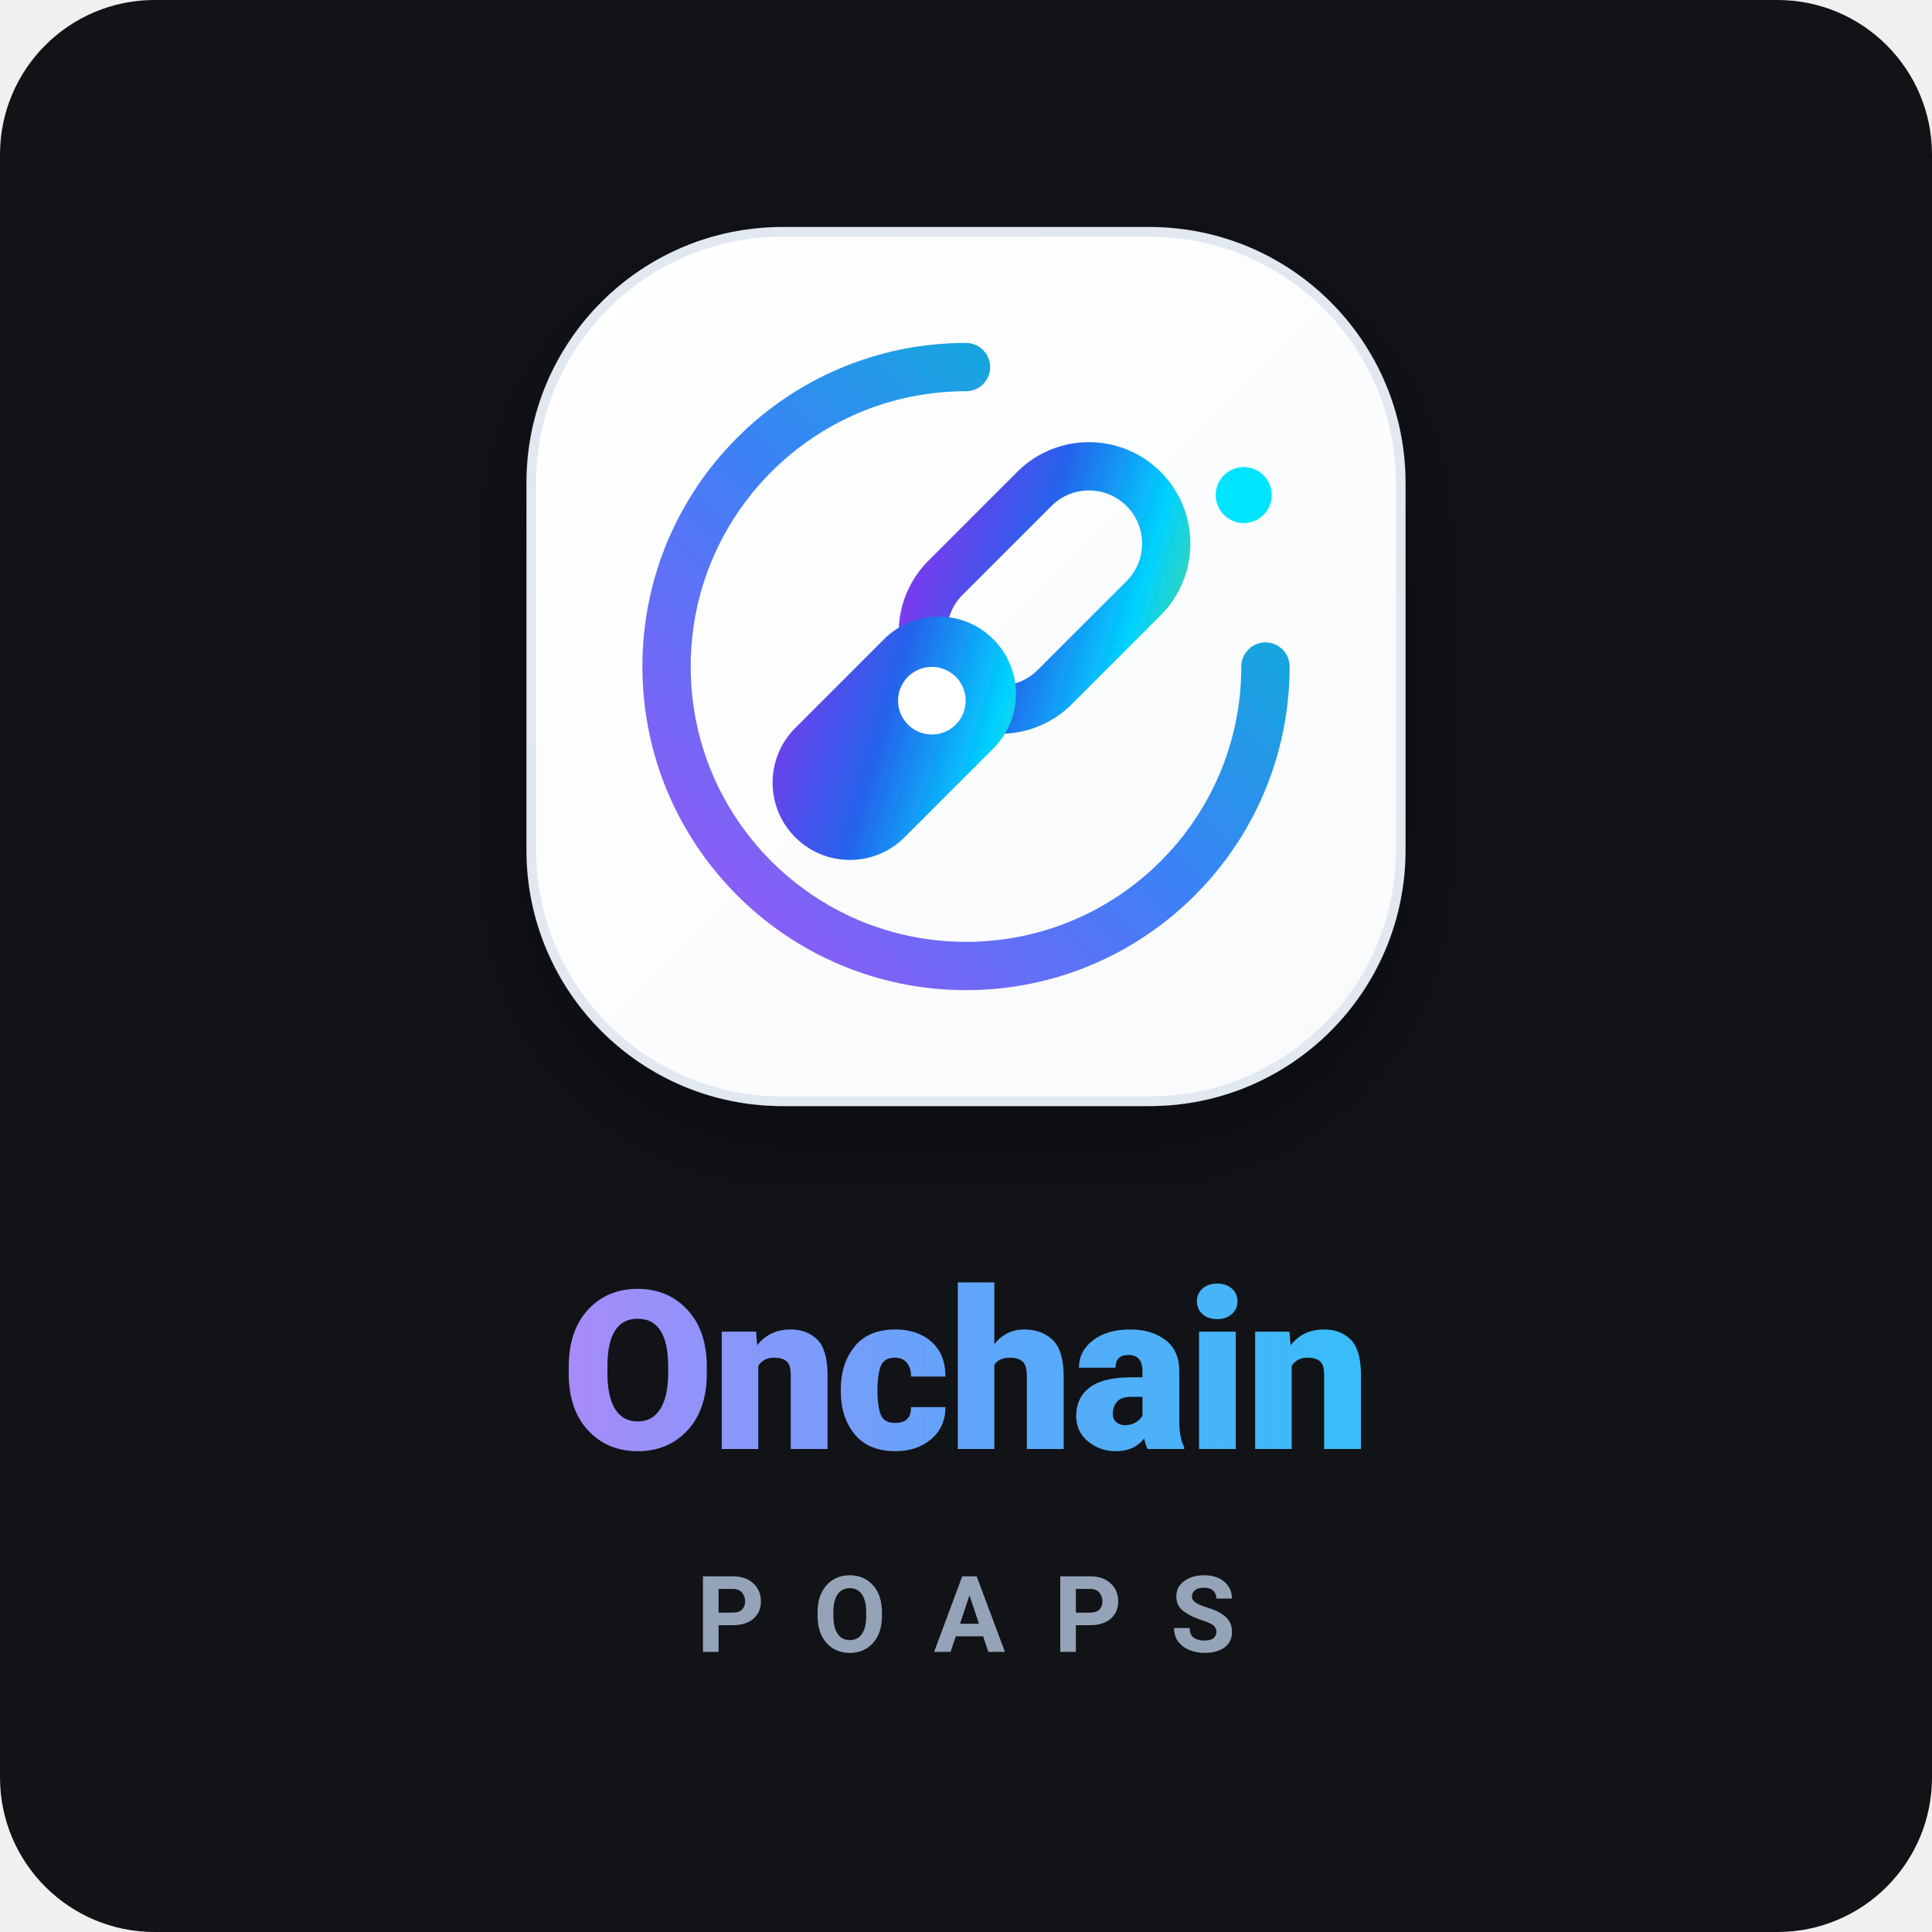
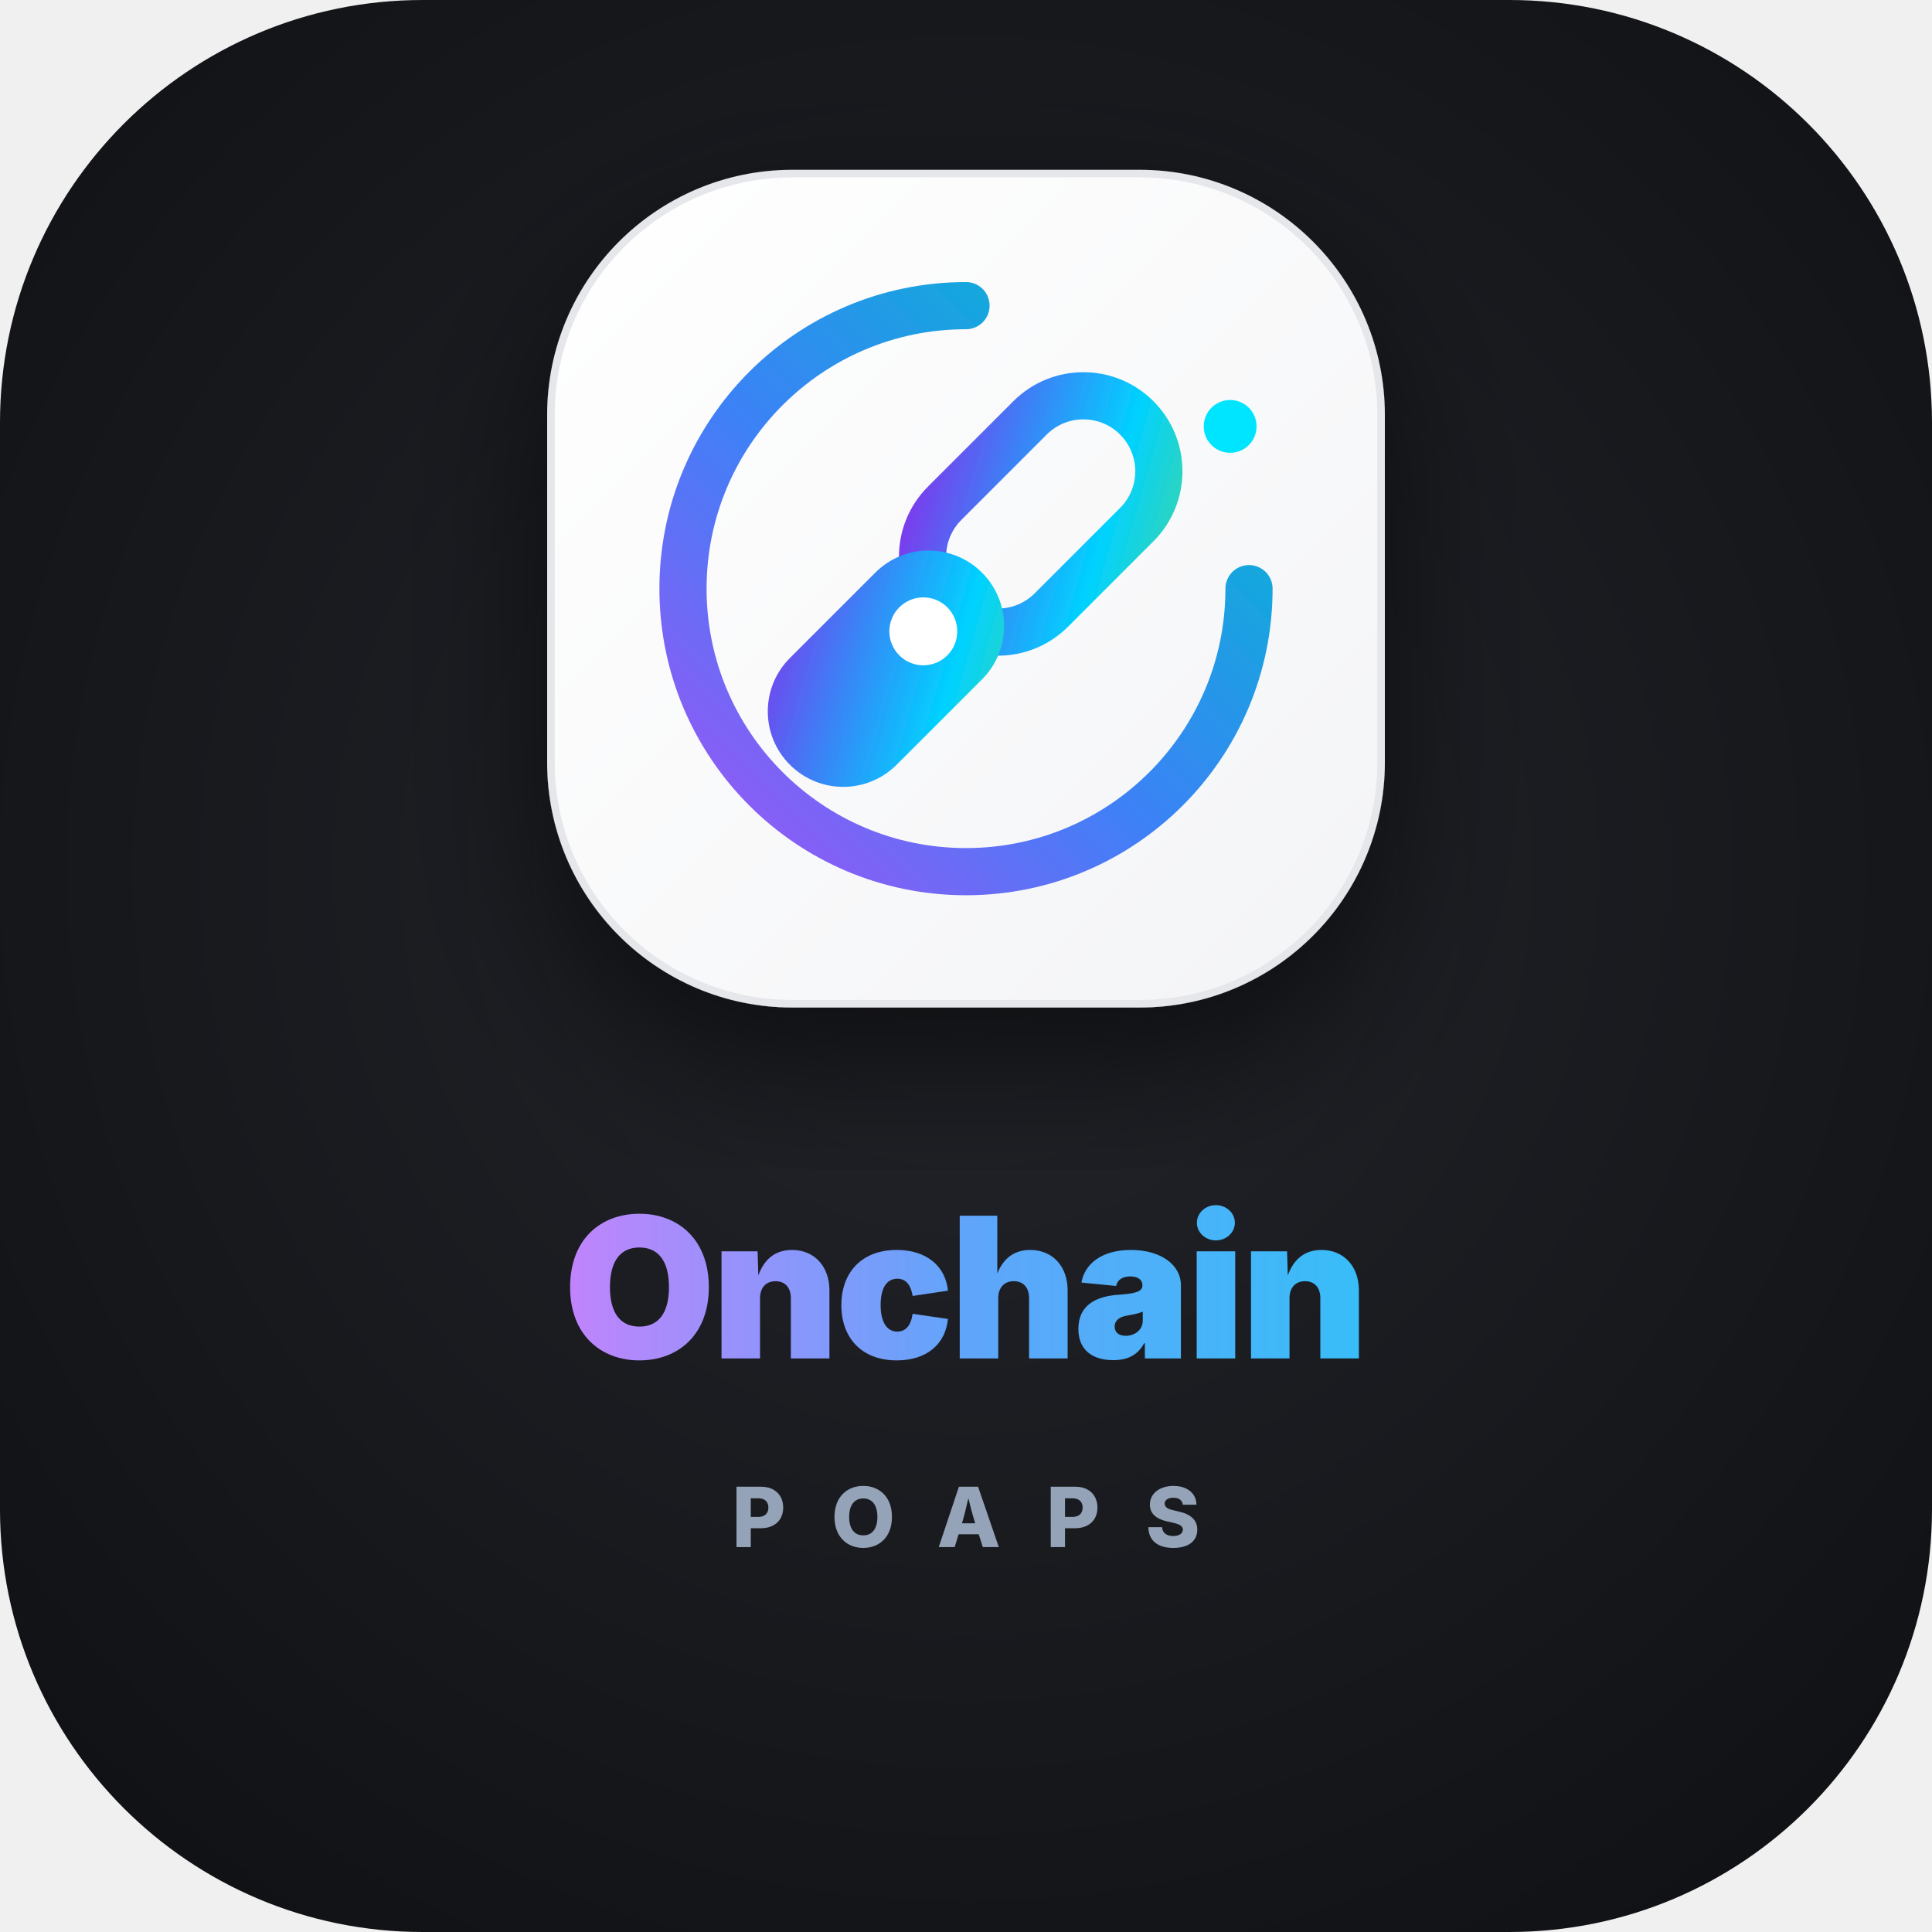
- <svg xmlns="http://www.w3.org/2000/svg" viewBox="0 0 400 400" fill="none">
-   <rect width="400" height="400" fill="#111317" rx="32" />
+ <svg xmlns="http://www.w3.org/2000/svg" width="512" height="512" viewBox="0 0 512 512" fill="none">
  <defs>
+     <radialGradient id="logoBgGrad" cx="50%" cy="45%" r="65%">
+       <stop offset="0%" stop-color="#23252B" />
+       <stop offset="100%" stop-color="#111215" />
+     </radialGradient>
    <linearGradient id="logoChainGrad" x1="0%" y1="100%" x2="100%" y2="0%">
      <stop offset="0%" stop-color="#7C3AED" />
-       <stop offset="45%" stop-color="#2563EB" />
-       <stop offset="85%" stop-color="#00D2FF" />
+       <stop offset="35%" stop-color="#3B82F6" />
+       <stop offset="75%" stop-color="#00D2FF" />
      <stop offset="100%" stop-color="#2DD4BF" />
    </linearGradient>
    <linearGradient id="logoRingGrad" x1="10%" y1="90%" x2="90%" y2="10%">
      <stop offset="0%" stop-color="#8B5CF6" />
-       <stop offset="50%" stop-color="#3B82F6" />
+       <stop offset="45%" stop-color="#3B82F6" />
      <stop offset="100%" stop-color="#06B6D4" />
    </linearGradient>
-     <linearGradient id="whiteCardGrad" x1="0%" y1="0%" x2="100%" y2="100%">
+     <linearGradient id="logoWhiteCard" x1="0%" y1="0%" x2="100%" y2="100%">
      <stop offset="0%" stop-color="#FFFFFF" />
-       <stop offset="100%" stop-color="#F8FAFC" />
+       <stop offset="100%" stop-color="#F3F4F6" />
    </linearGradient>
-     <linearGradient id="textGrad" x1="0%" y1="0%" x2="100%" y2="0%">
-       <stop offset="0%" stop-color="#A78BFA" />
+     <linearGradient id="logoTextGrad" x1="0%" y1="0%" x2="100%" y2="0%">
+       <stop offset="0%" stop-color="#C084FC" />
      <stop offset="50%" stop-color="#60A5FA" />
      <stop offset="100%" stop-color="#38BDF8" />
    </linearGradient>
-     <filter id="badgeShadow" x="-10%" y="-10%" width="120%" height="120%">
-       <feDropShadow dx="0" dy="8" stdDeviation="12" flood-color="#000000" flood-opacity="0.4" />
+     <filter id="logoShadow" x="-20%" y="-20%" width="140%" height="140%">
+       <feDropShadow dx="0" dy="16" stdDeviation="20" flood-color="#000000" flood-opacity="0.6" />
    </filter>
  </defs>
-   <g transform="translate(110, 48)" filter="url(#badgeShadow)">
-     <rect x="0" y="0" width="180" height="180" rx="52" fill="url(#whiteCardGrad)" stroke="#E2E8F0" stroke-width="2" />
-     <path d="M 90 28 A 62 62 0 1 0 152 90" stroke="url(#logoRingGrad)" stroke-width="10" stroke-linecap="round" />
-     <circle cx="147.5" cy="54.5" r="5.8" fill="#00E5FF" />
-     <g transform="rotate(45 90 90)">
-       <rect x="74" y="38" width="32" height="58" rx="16" stroke="url(#logoChainGrad)" stroke-width="10" fill="none" stroke-linecap="round" />
-       <rect x="74" y="82" width="32" height="58" rx="16" fill="url(#logoChainGrad)" stroke="none" />
-       <circle cx="90" cy="100" r="7" fill="#FFFFFF" />
+   <rect width="512" height="512" rx="112" fill="url(#logoBgGrad)" />
+   <g transform="translate(146, 46)" filter="url(#logoShadow)">
+     <rect x="0" y="0" width="220" height="220" rx="64" fill="url(#logoWhiteCard)" stroke="#E5E7EB" stroke-width="2" />
+     <path d="M 110 35 A 75 75 0 1 0 185 110" stroke="url(#logoRingGrad)" stroke-width="12.5" stroke-linecap="round" />
+     <circle cx="180" cy="67" r="7" fill="#00E5FF" />
+     <g transform="rotate(45 110 110)">
+       <rect x="90" y="46" width="40" height="72" rx="20" stroke="url(#logoChainGrad)" stroke-width="12.5" fill="none" stroke-linecap="round" />
+       <rect x="90" y="104" width="40" height="72" rx="20" fill="url(#logoChainGrad)" />
+       <circle cx="110" cy="126" r="9" fill="#FFFFFF" />
    </g>
  </g>
-   <text x="200" y="300" text-anchor="middle" font-family="system-ui, -apple-system, BlinkMacSystemFont, 'Segoe UI', Roboto, sans-serif" font-size="46" font-weight="800" fill="url(#textGrad)" letter-spacing="-0.5">Onchain</text>
-   <text x="200" y="342" text-anchor="middle" font-family="system-ui, -apple-system, BlinkMacSystemFont, 'Segoe UI', Roboto, sans-serif" font-size="22" font-weight="700" fill="#94A3B8" letter-spacing="10">POAPS</text>
+   <text x="256" y="360" text-anchor="middle" font-family="system-ui, -apple-system, sans-serif" font-size="52" font-weight="900" fill="url(#logoTextGrad)" letter-spacing="-1">Onchain</text>
+   <text x="256" y="410" text-anchor="middle" font-family="system-ui, -apple-system, sans-serif" font-size="22" font-weight="800" fill="#94A3B8" letter-spacing="12">POAPS</text>
</svg>
